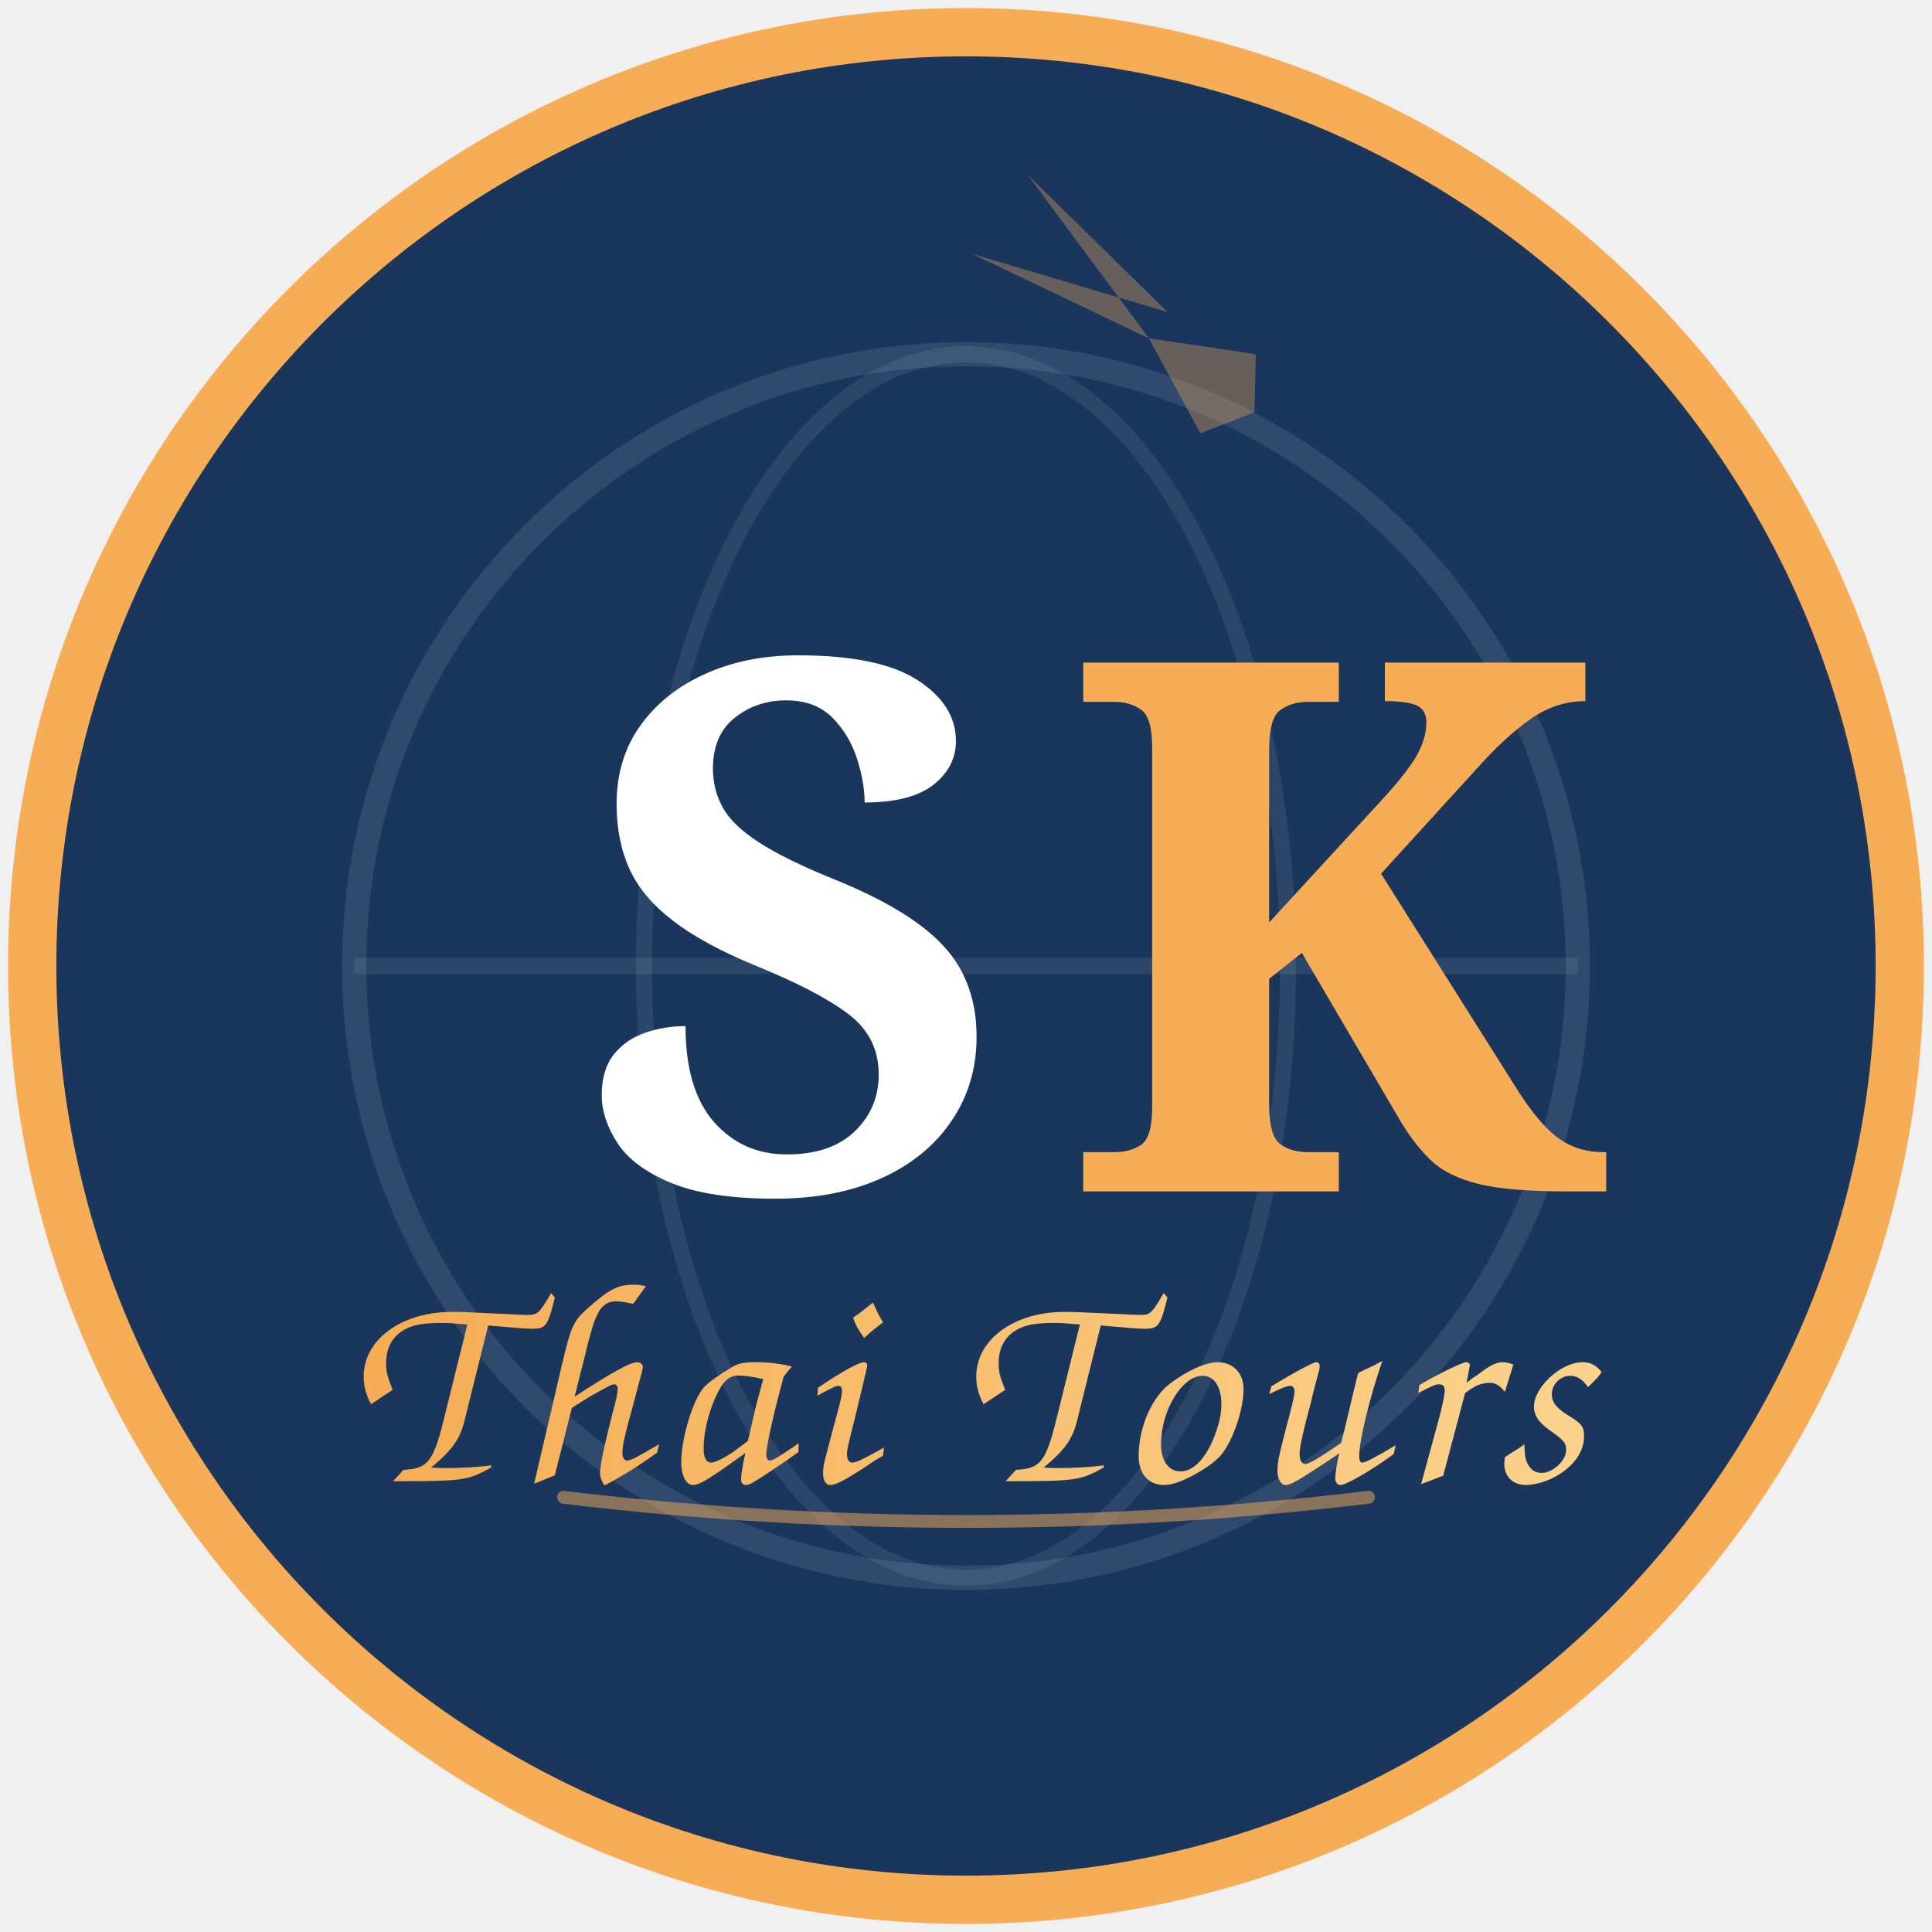
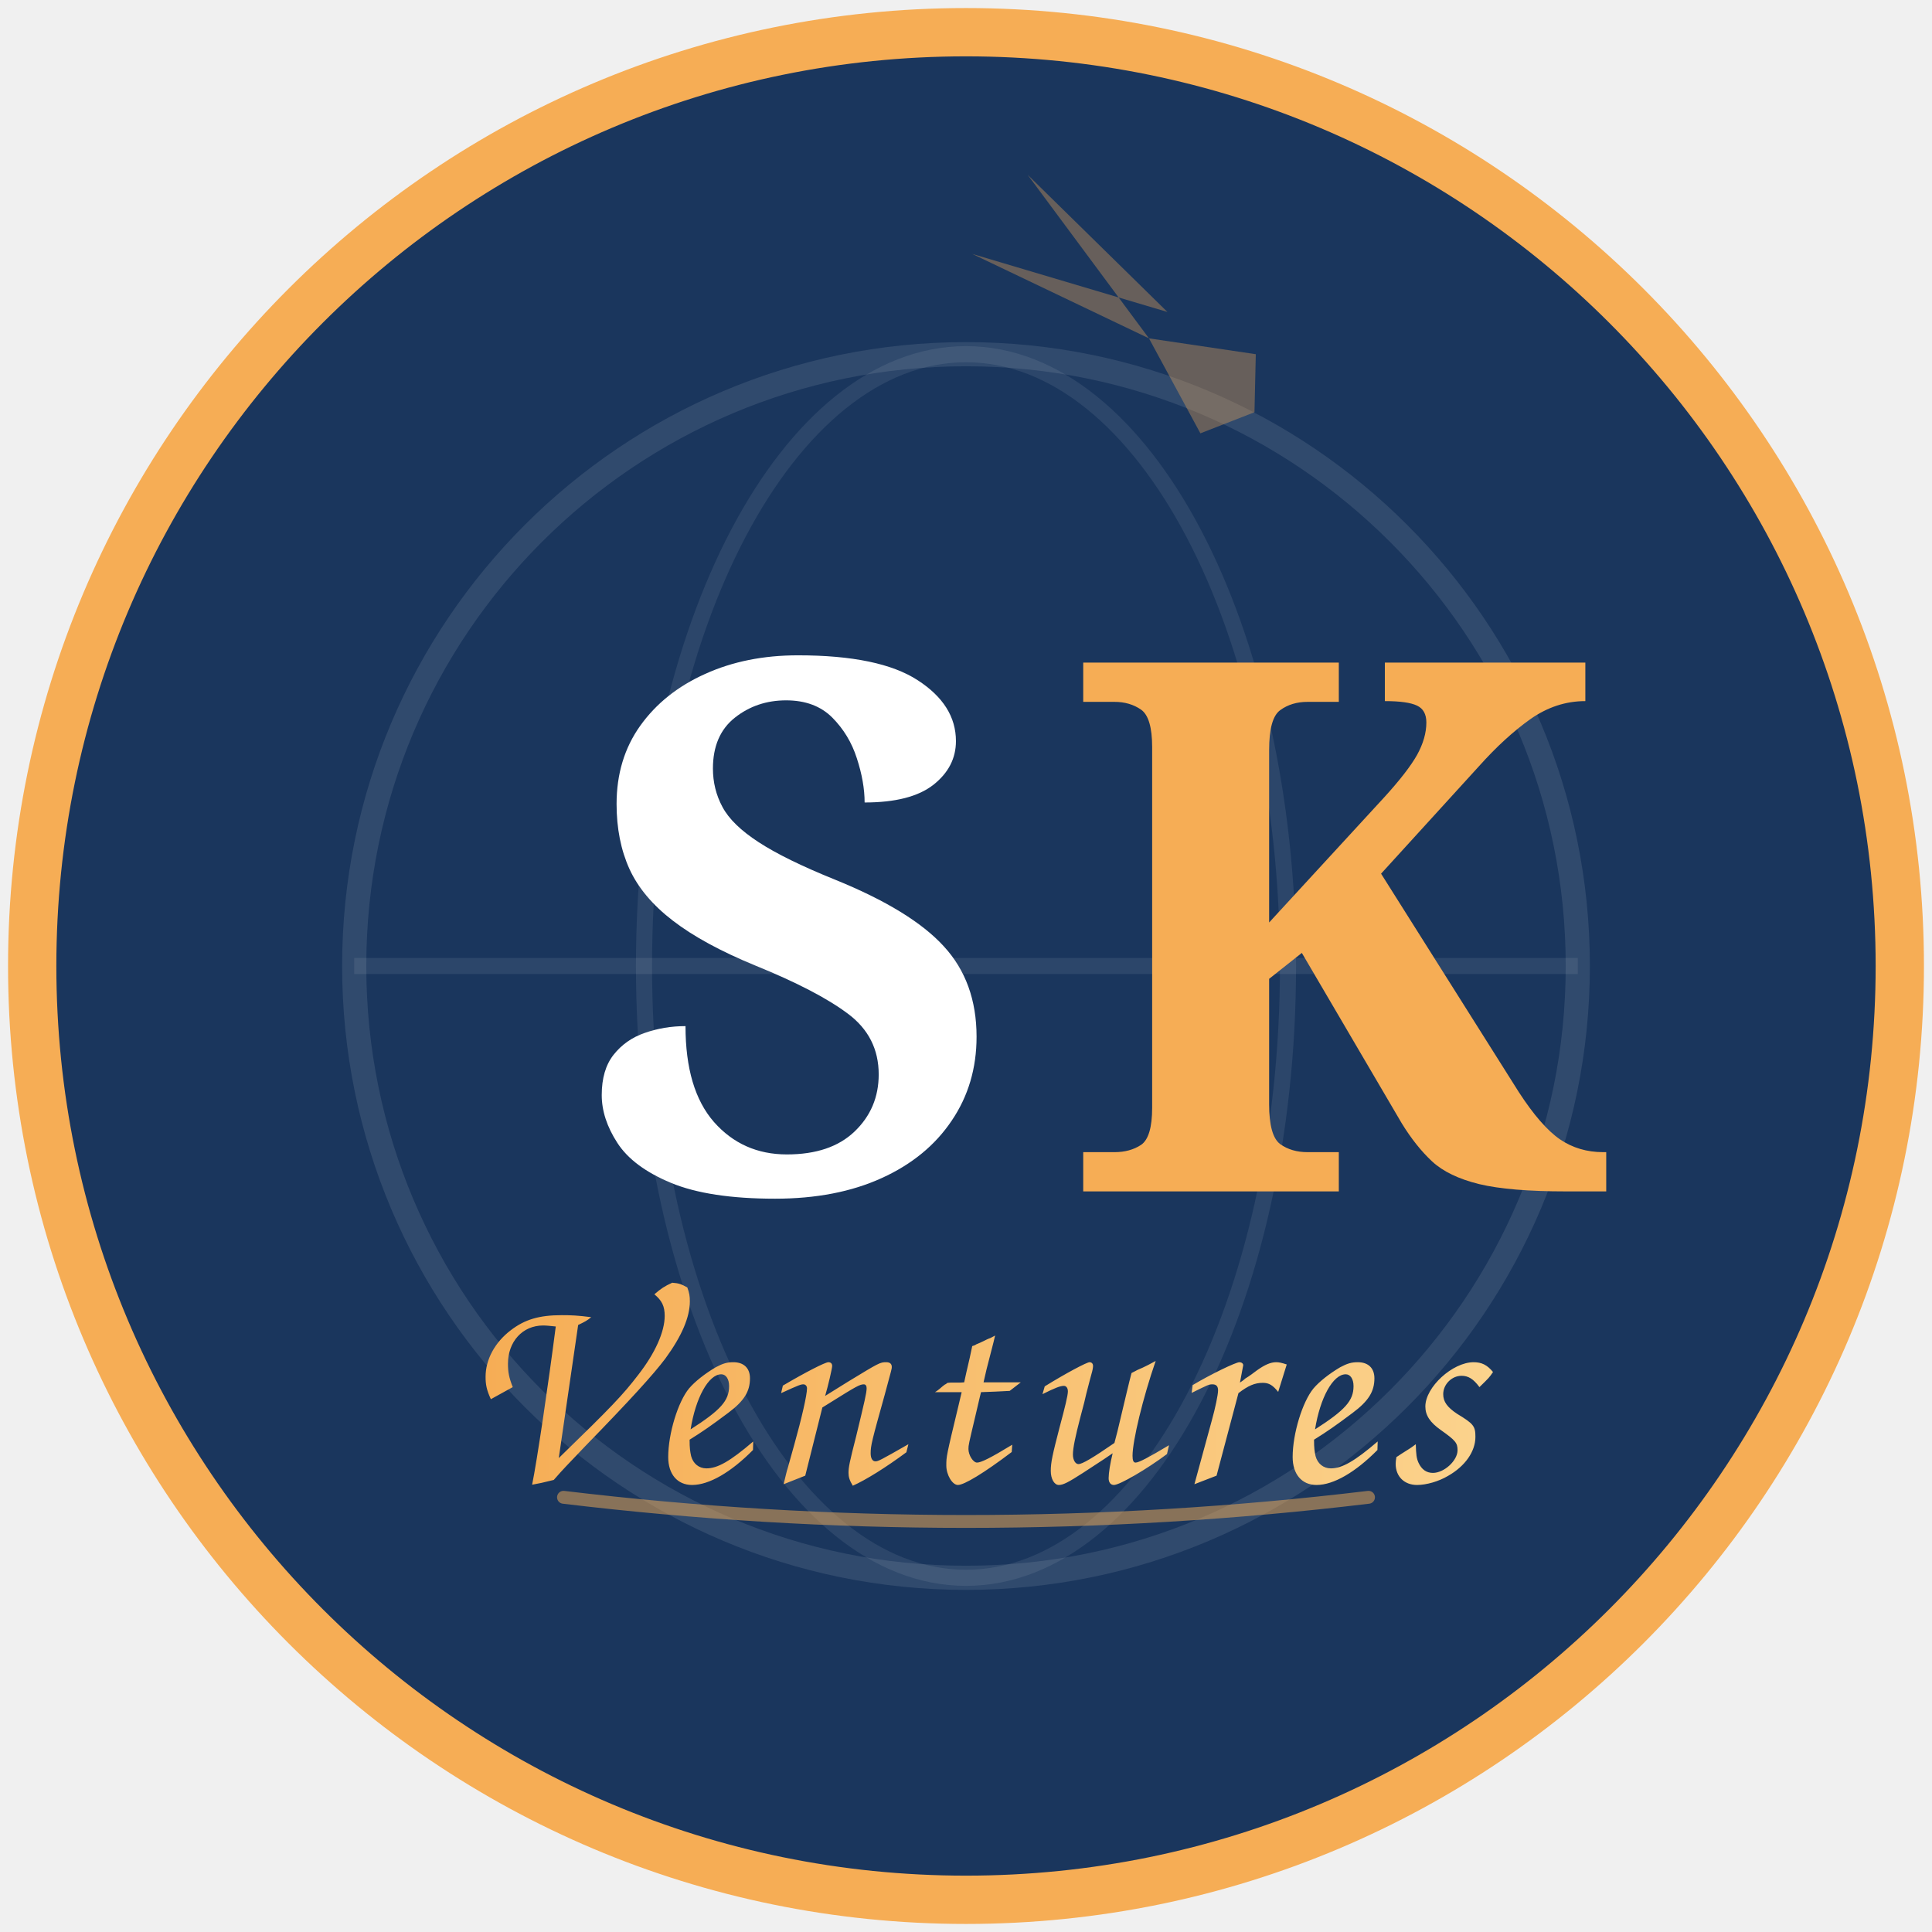
<svg xmlns="http://www.w3.org/2000/svg" width="512" height="512" viewBox="0 0 120 120" fill="none">
  <circle cx="60" cy="60" r="58" fill="#1a365d" stroke="#f6ad55" stroke-width="3" />
  <ellipse cx="60" cy="60" rx="38" ry="38" stroke="rgba(255,255,255,0.1)" stroke-width="1.5" fill="none" />
  <ellipse cx="60" cy="60" rx="20" ry="38" stroke="rgba(255,255,255,0.08)" stroke-width="1" fill="none" />
  <line x1="22" y1="60" x2="98" y2="60" stroke="rgba(255,255,255,0.08)" stroke-width="1" />
  <g transform="translate(78, 22) rotate(35)" opacity="0.35">
    <path d="M0 0 L-6 3 L-18 -1 L-6 1 L-18 5 L-6 3 L0 6 L2 3 Z" fill="#f6ad55" />
  </g>
  <text x="36" y="74" font-family="'Playfair Display', Georgia, serif" font-size="46" font-weight="700" fill="#ffffff" letter-spacing="-1">S</text>
  <text x="66" y="74" font-family="'Playfair Display', Georgia, serif" font-size="46" font-weight="700" fill="#f6ad55" letter-spacing="-1">K</text>
  <defs>
    <linearGradient id="toursGradient" x1="0%" y1="0%" x2="100%" y2="0%">
      <stop offset="0%" style="stop-color:#f6ad55;stop-opacity:1" />
      <stop offset="100%" style="stop-color:#fbd38d;stop-opacity:1" />
    </linearGradient>
  </defs>
  <text x="60" y="92" font-family="'Brush Script MT', 'Lucida Handwriting', cursive" font-size="18" font-style="italic" fill="url(#toursGradient)" text-anchor="middle" letter-spacing="1">
-     Thai Tours
+     Ventures
  </text>
  <path d="M 35 93 Q 60 96, 85 93" stroke="#f6ad55" stroke-width="0.8" fill="none" opacity="0.5" stroke-linecap="round" />
</svg>
